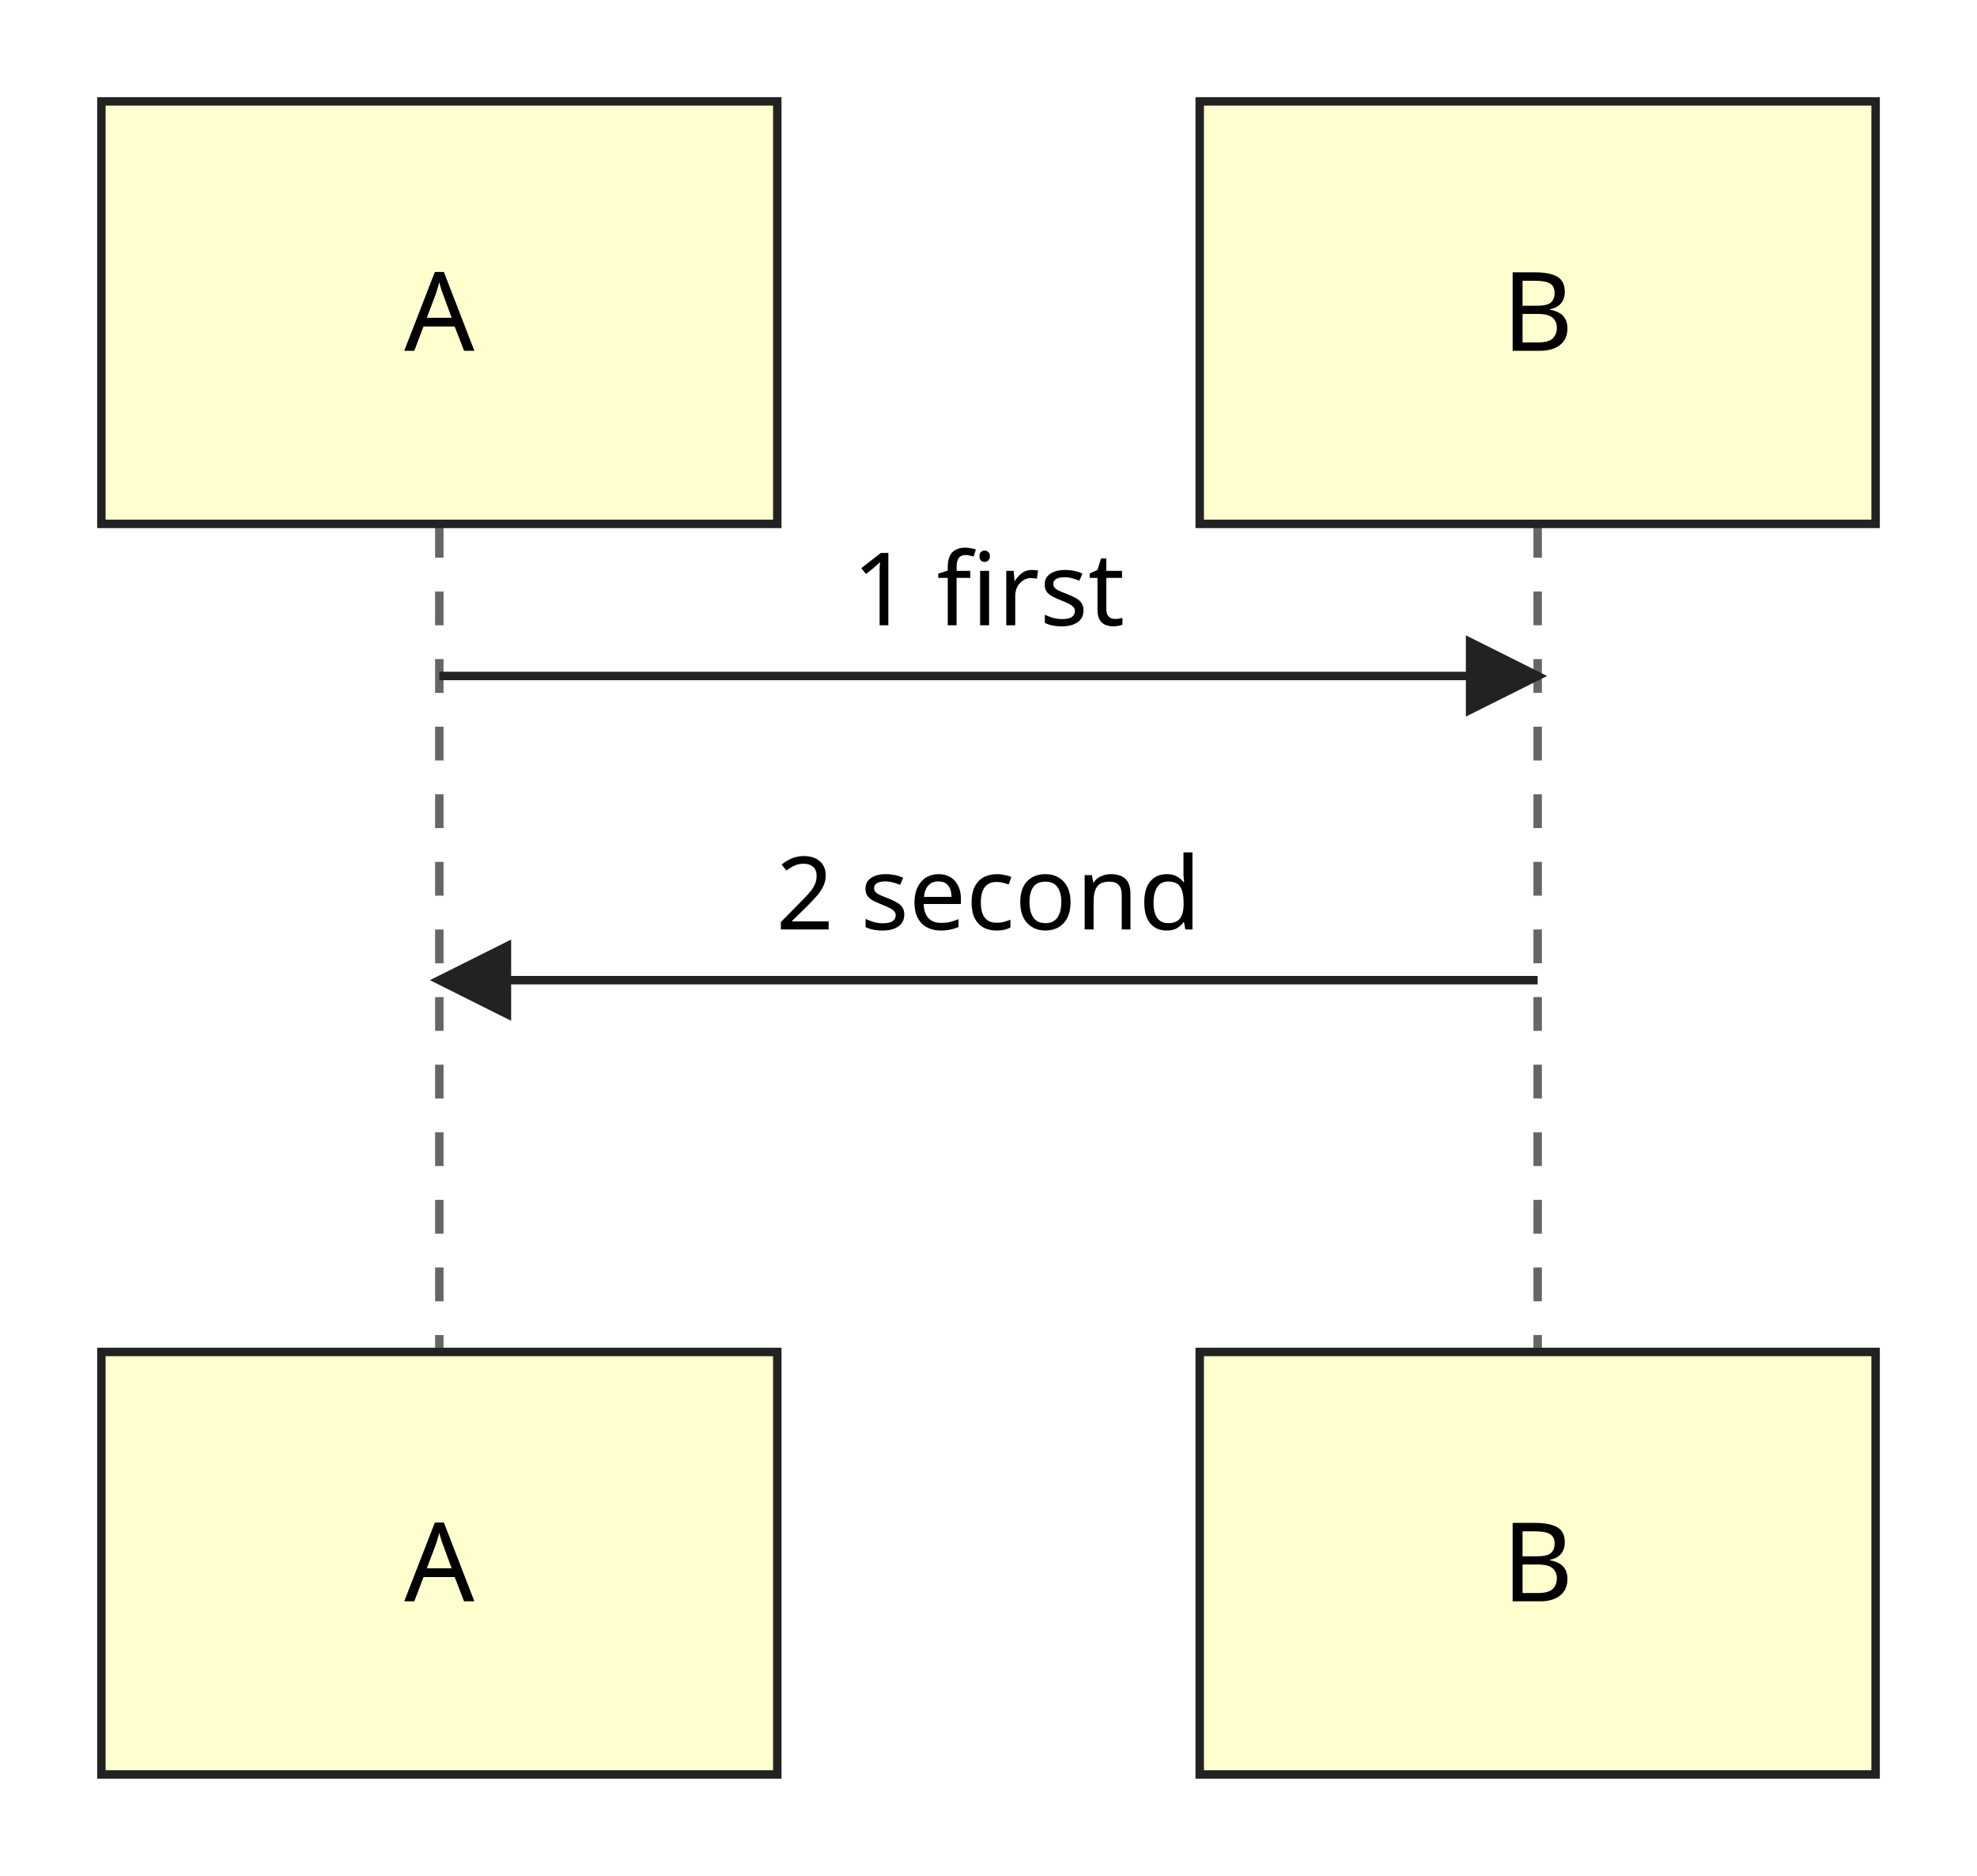
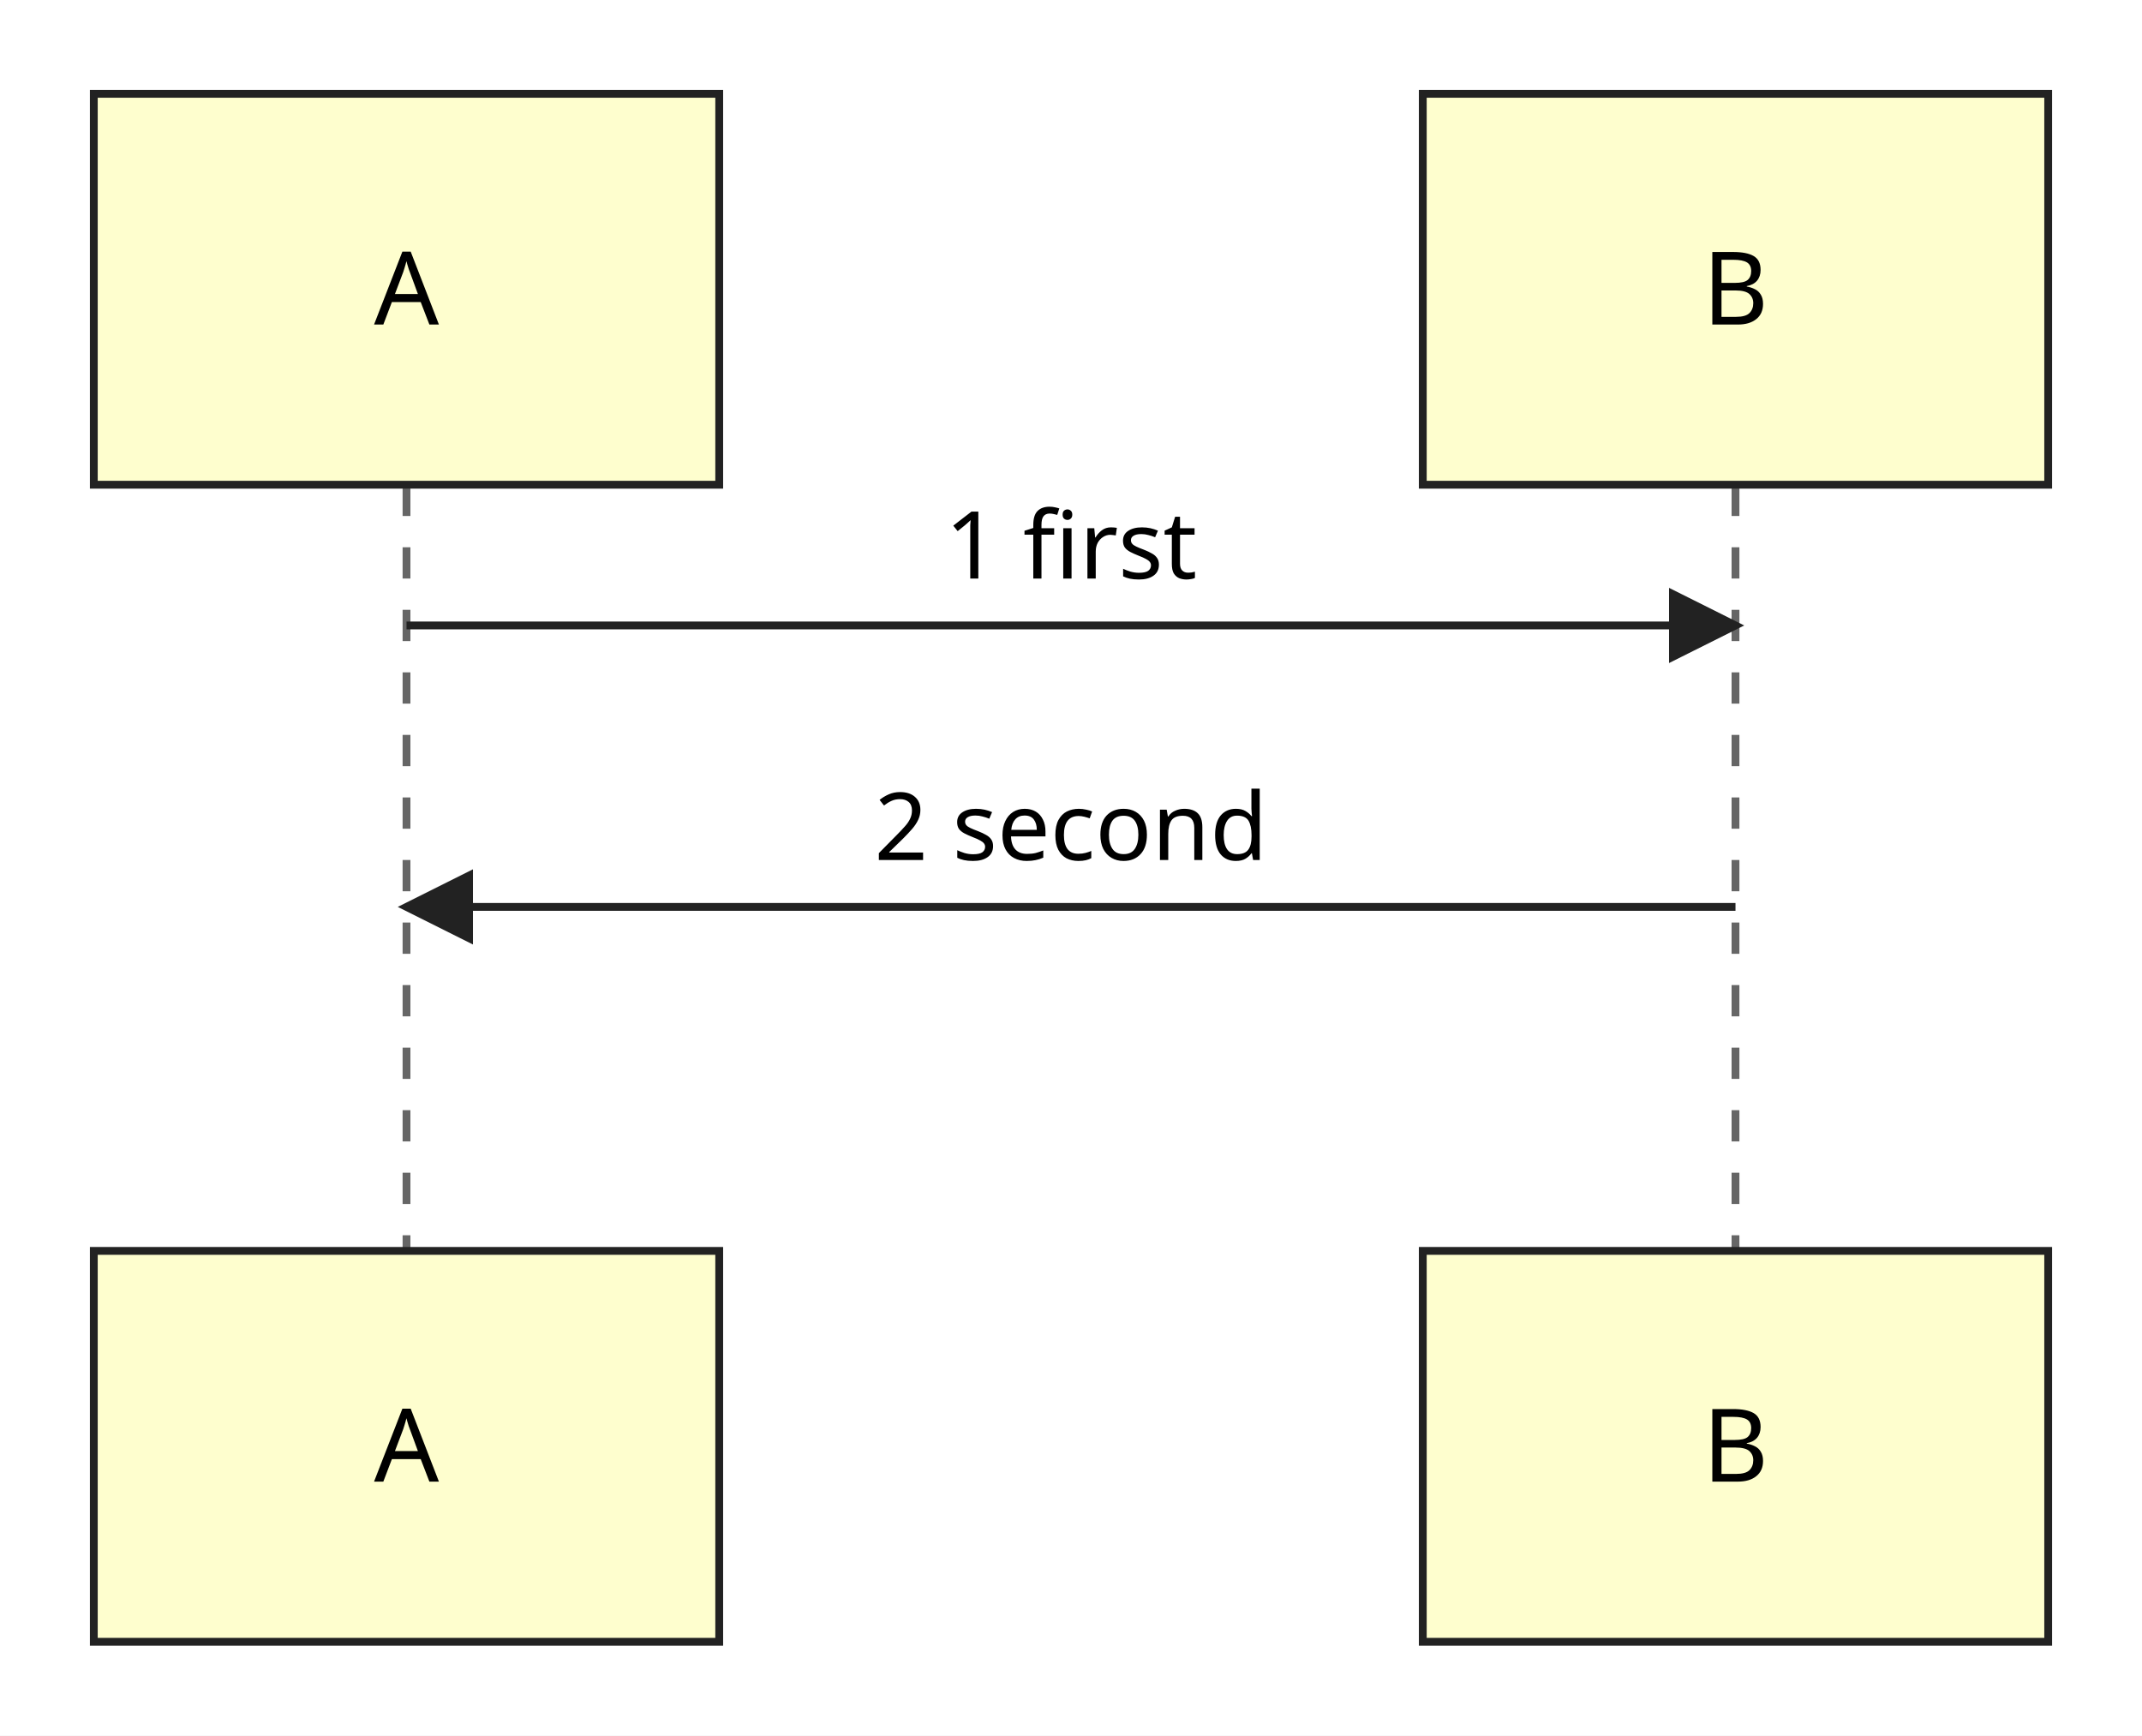
- <svg xmlns="http://www.w3.org/2000/svg" width="234" height="222" viewBox="0 0 234 222">
-   <rect x="0" y="0" width="234" height="222" fill="#fff" />
+ <svg xmlns="http://www.w3.org/2000/svg" width="274" height="222" viewBox="0 0 274 222">
+   <rect x="0" y="0" width="274" height="222" fill="#fff" />
  <line x1="52" y1="62" x2="52" y2="160" fill="none" stroke="#666" stroke-width="1" stroke-dasharray="4,4" />
-   <line x1="182" y1="62" x2="182" y2="160" fill="none" stroke="#666" stroke-width="1" stroke-dasharray="4,4" />
-   <line x1="52" y1="80" x2="182" y2="80" fill="none" stroke="#222" stroke-width="1" />
-   <polygon points="182,80 174,76 174,84" fill="#222" stroke="#222" stroke-width="1" />
-   <text x="117" y="74" text-anchor="middle" dominant-baseline="alphabetic" font-family="sans-serif" font-size="12" fill="#000">1 first</text>
-   <line x1="182" y1="116" x2="52" y2="116" fill="none" stroke="#222" stroke-width="1" />
+   <line x1="222" y1="62" x2="222" y2="160" fill="none" stroke="#666" stroke-width="1" stroke-dasharray="4,4" />
+   <line x1="52" y1="80" x2="222" y2="80" fill="none" stroke="#222" stroke-width="1" />
+   <polygon points="222,80 214,76 214,84" fill="#222" stroke="#222" stroke-width="1" />
+   <text x="137" y="74" text-anchor="middle" dominant-baseline="alphabetic" font-family="sans-serif" font-size="12" fill="#000">1 first</text>
+   <line x1="222" y1="116" x2="52" y2="116" fill="none" stroke="#222" stroke-width="1" />
  <polygon points="52,116 60,112 60,120" fill="#222" stroke="#222" stroke-width="1" />
-   <text x="117" y="110" text-anchor="middle" dominant-baseline="alphabetic" font-family="sans-serif" font-size="12" fill="#000">2 second</text>
+   <text x="137" y="110" text-anchor="middle" dominant-baseline="alphabetic" font-family="sans-serif" font-size="12" fill="#000">2 second</text>
  <rect x="12" y="12" width="80" height="50" fill="#fefece" stroke="#222" stroke-width="1" />
  <text x="52" y="37" text-anchor="middle" dominant-baseline="middle" font-family="sans-serif" font-size="13" fill="#000">A</text>
  <rect x="12" y="160" width="80" height="50" fill="#fefece" stroke="#222" stroke-width="1" />
  <text x="52" y="185" text-anchor="middle" dominant-baseline="middle" font-family="sans-serif" font-size="13" fill="#000">A</text>
-   <rect x="142" y="12" width="80" height="50" fill="#fefece" stroke="#222" stroke-width="1" />
-   <text x="182" y="37" text-anchor="middle" dominant-baseline="middle" font-family="sans-serif" font-size="13" fill="#000">B</text>
-   <rect x="142" y="160" width="80" height="50" fill="#fefece" stroke="#222" stroke-width="1" />
-   <text x="182" y="185" text-anchor="middle" dominant-baseline="middle" font-family="sans-serif" font-size="13" fill="#000">B</text>
+   <rect x="182" y="12" width="80" height="50" fill="#fefece" stroke="#222" stroke-width="1" />
+   <text x="222" y="37" text-anchor="middle" dominant-baseline="middle" font-family="sans-serif" font-size="13" fill="#000">B</text>
+   <rect x="182" y="160" width="80" height="50" fill="#fefece" stroke="#222" stroke-width="1" />
+   <text x="222" y="185" text-anchor="middle" dominant-baseline="middle" font-family="sans-serif" font-size="13" fill="#000">B</text>
</svg>
